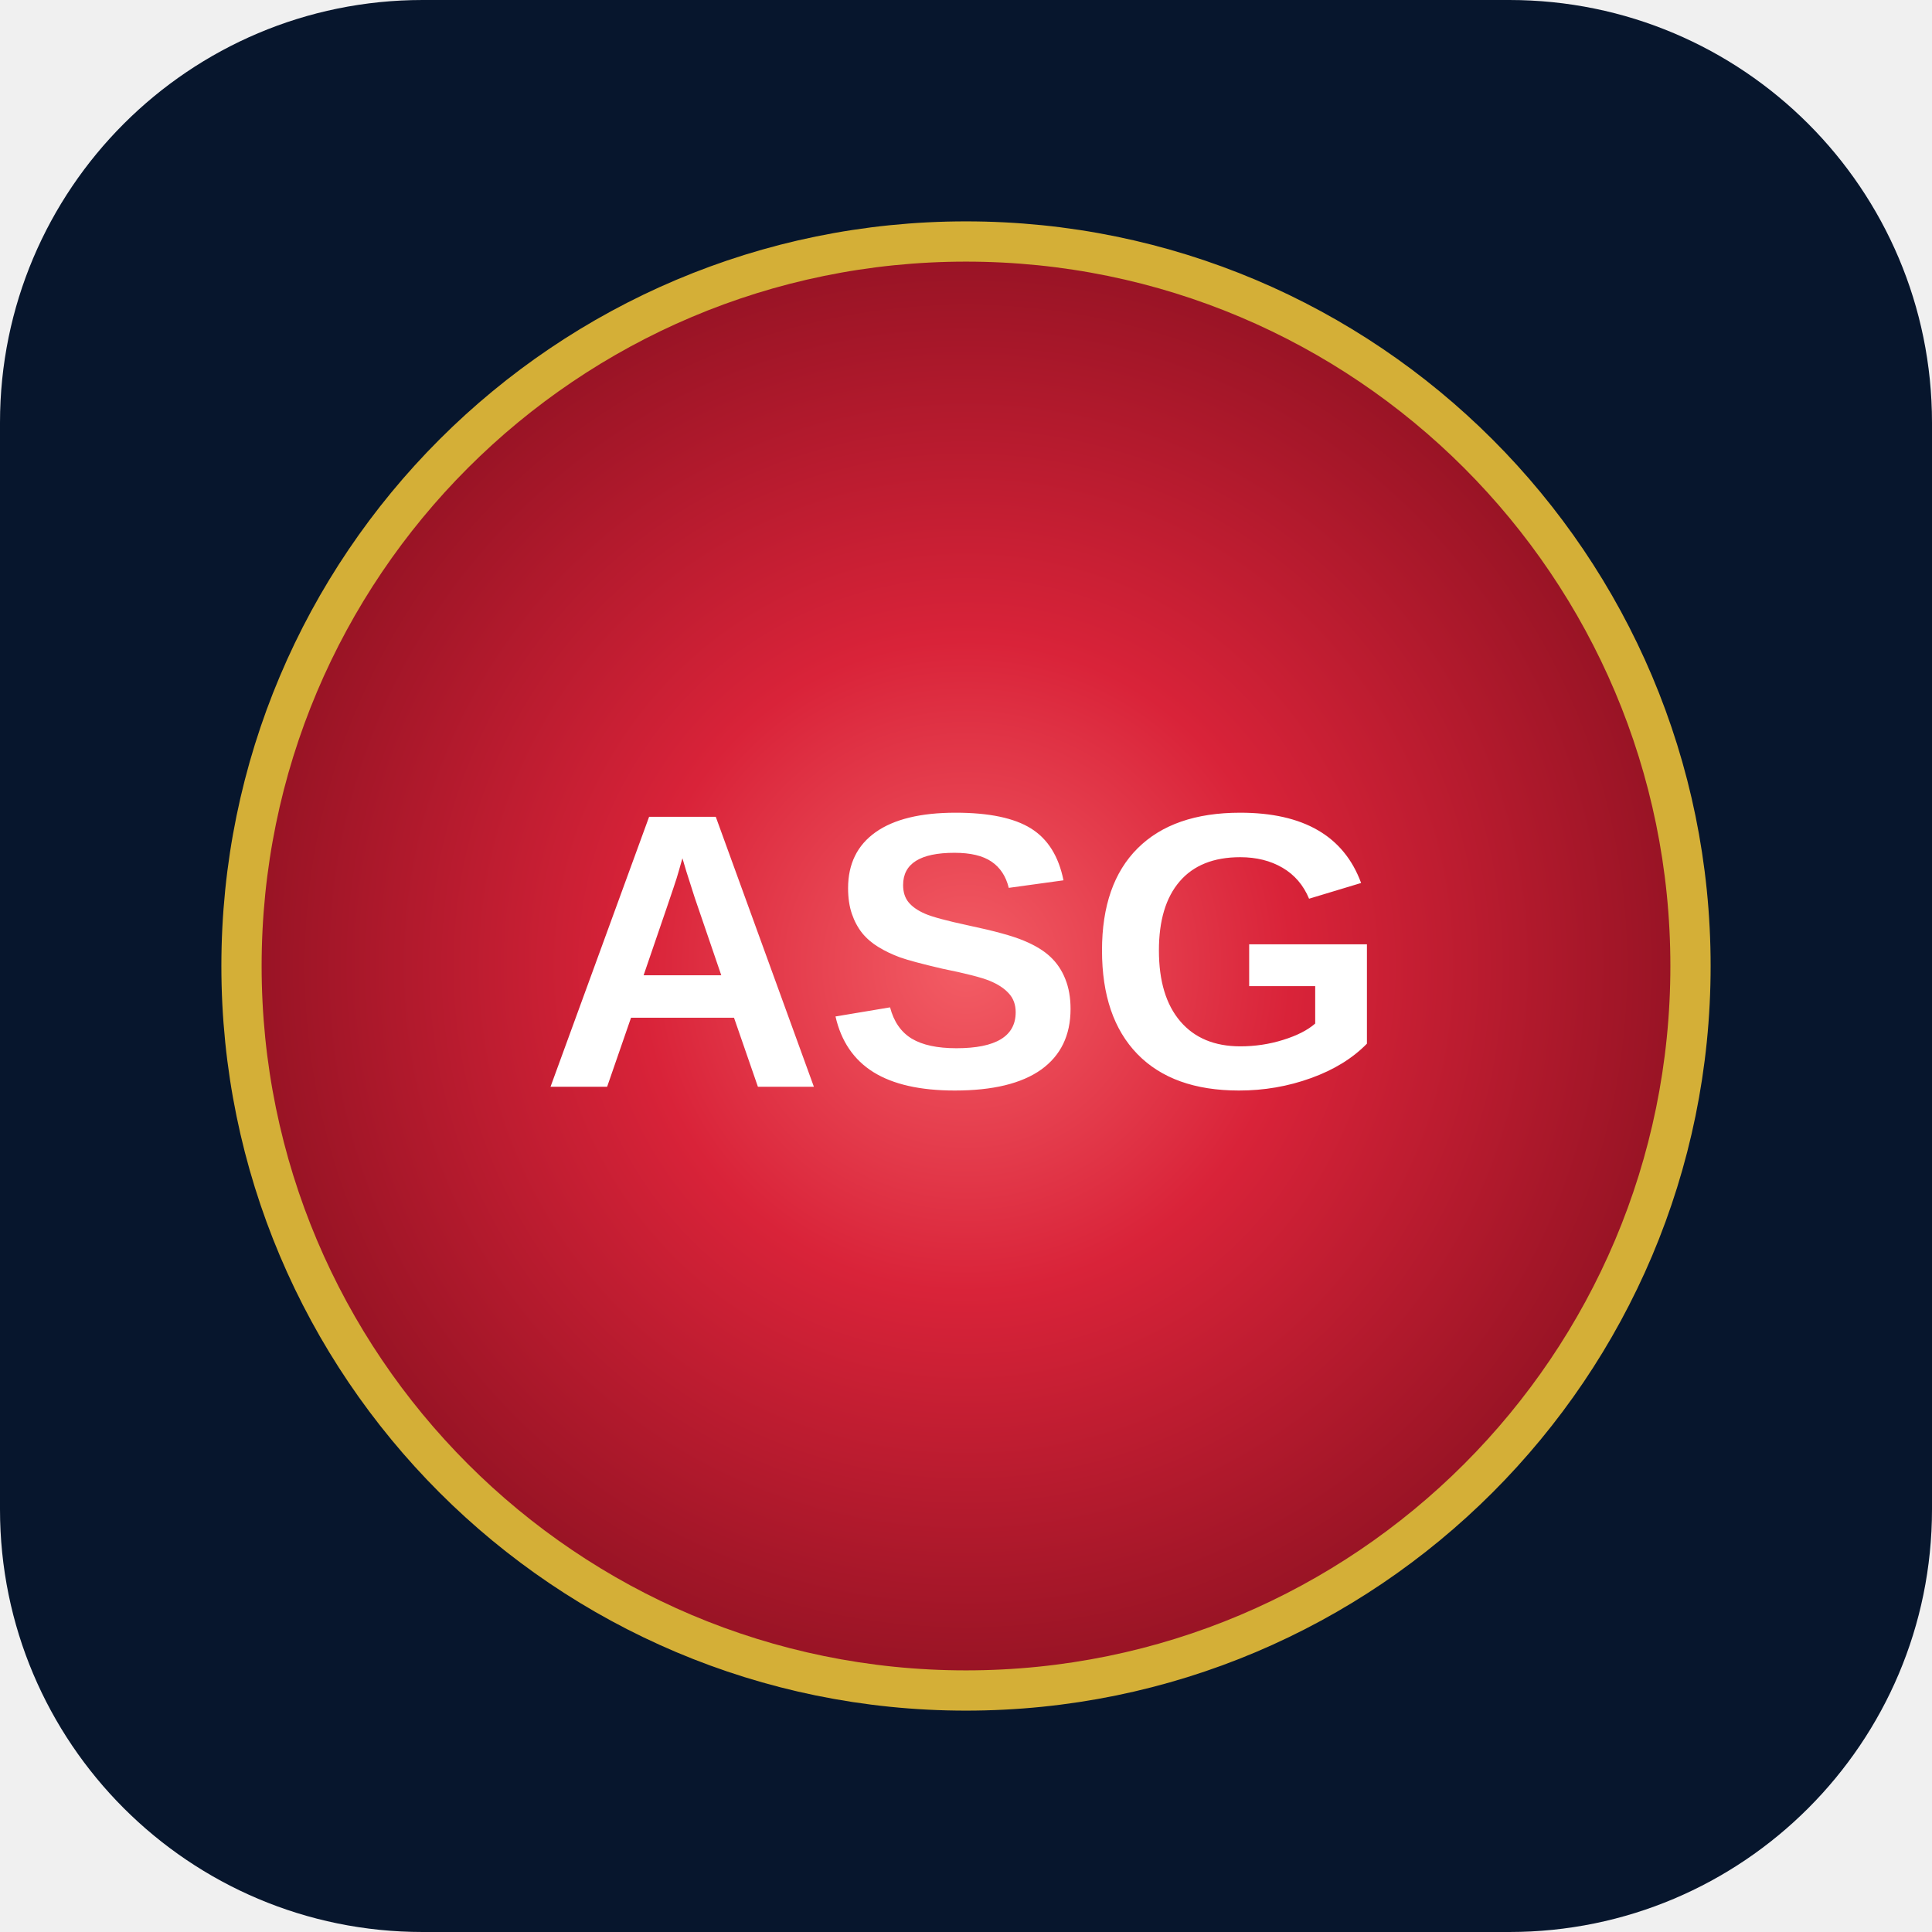
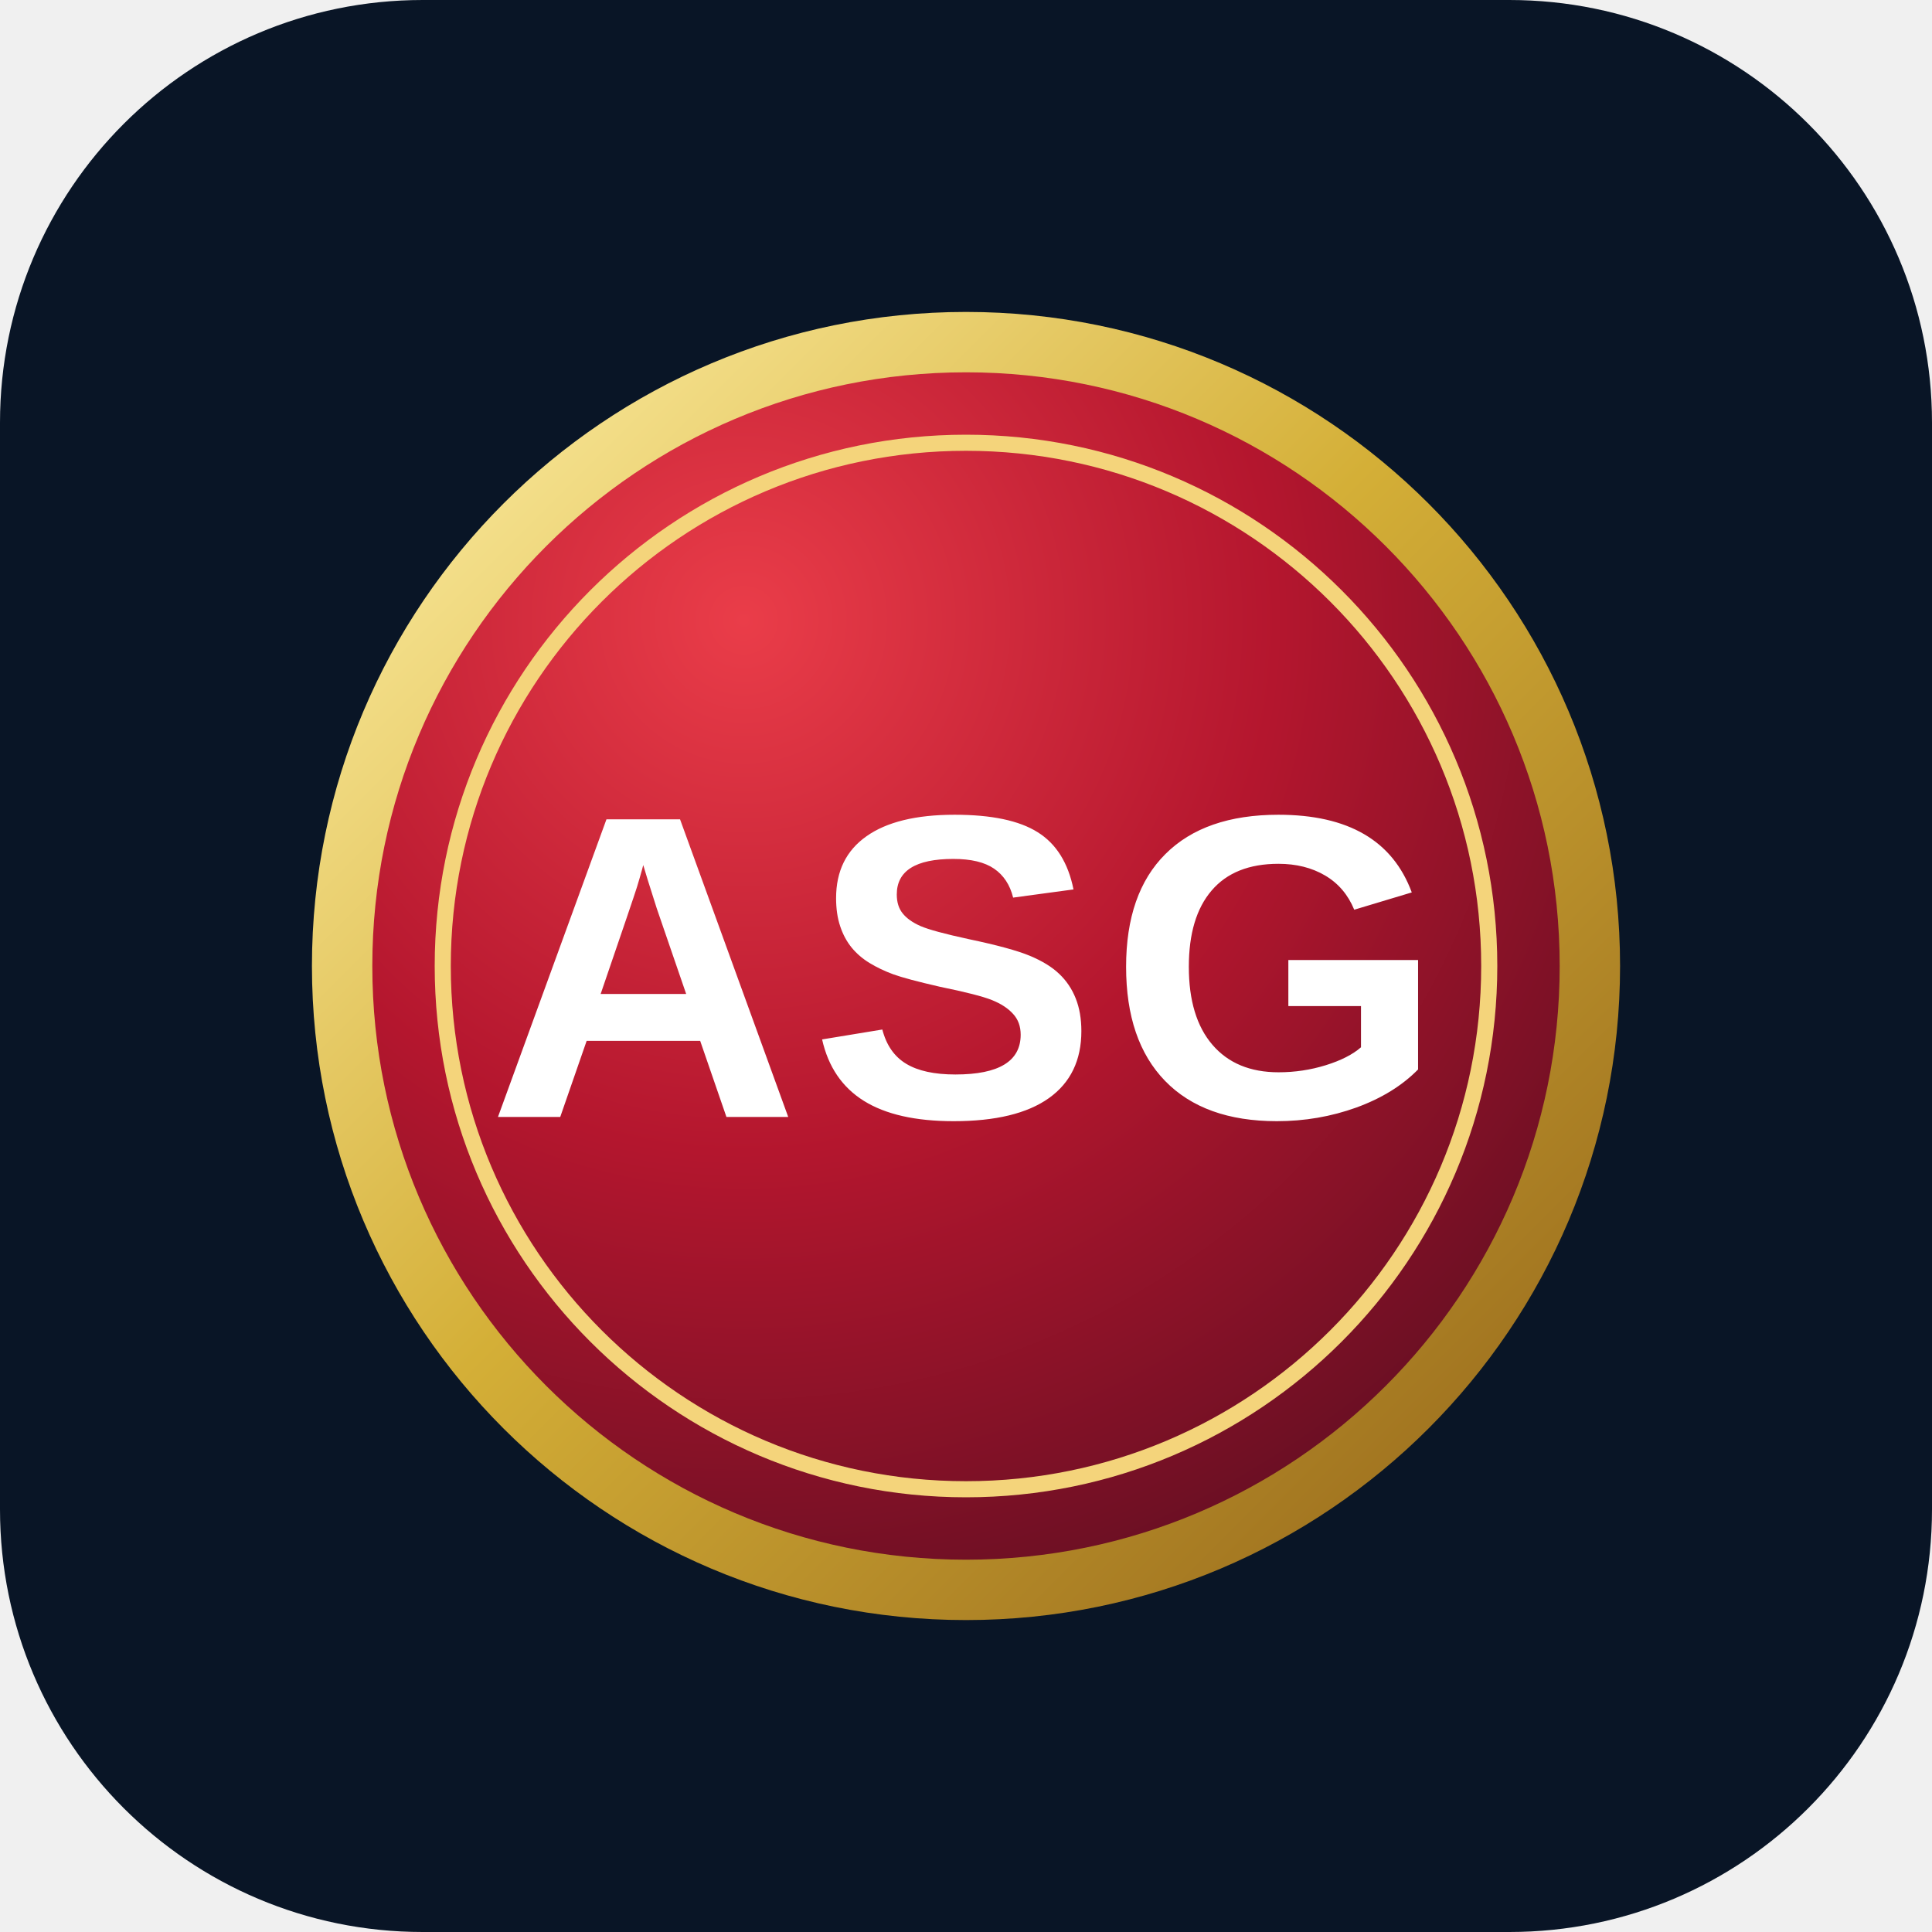
- <svg xmlns="http://www.w3.org/2000/svg" width="512" height="512" viewBox="0 0 192 192" aria-label="ASG">
+ <svg xmlns="http://www.w3.org/2000/svg" width="512" height="512" viewBox="0 0 192 192" role="img" aria-label="ASG — zlatni rub">
  <defs>
-     <radialGradient id="r">
-       <stop stop-color="#f35d65" />
-       <stop offset=".45" stop-color="#d92339" />
-       <stop offset="1" stop-color="#961324" />
+     <linearGradient id="asg-gold" x1="0" x2="1" y1="0" y2="1">
+       <stop stop-color="#fff0a8" />
+       <stop offset=".46" stop-color="#d4af37" />
+       <stop offset="1" stop-color="#94651a" />
+     </linearGradient>
+     <radialGradient id="asg-red" cx=".32" cy=".22" r=".83">
+       <stop stop-color="#ea3d49" />
+       <stop offset=".52" stop-color="#b4162e" />
+       <stop offset="1" stop-color="#690f23" />
    </radialGradient>
  </defs>
-   <rect width="192" height="192" rx="42" fill="#07162d" />
-   <circle cx="96" cy="96" r="72" fill="url(#r)" stroke="#d4af37" stroke-width="4" />
-   <text x="96" y="108" text-anchor="middle" fill="#fff" font-family="Arial" font-weight="700" font-size="39">ASG</text>
+   <rect width="192" height="192" rx="42" fill="#091526" />
+   <circle cx="96" cy="96" r="68" fill="#091526" />
+   <circle cx="96" cy="96" r="62" fill="url(#asg-red)" stroke="url(#asg-gold)" stroke-width="6" />
+   <circle cx="96" cy="96" r="52" fill="none" stroke="#f4d47b" stroke-width="1.6" />
+   <text x="96" y="111" text-anchor="middle" fill="#ffffff" font-family="Arial,Helvetica,sans-serif" font-size="43" font-weight="900" letter-spacing="1">ASG</text>
</svg>
